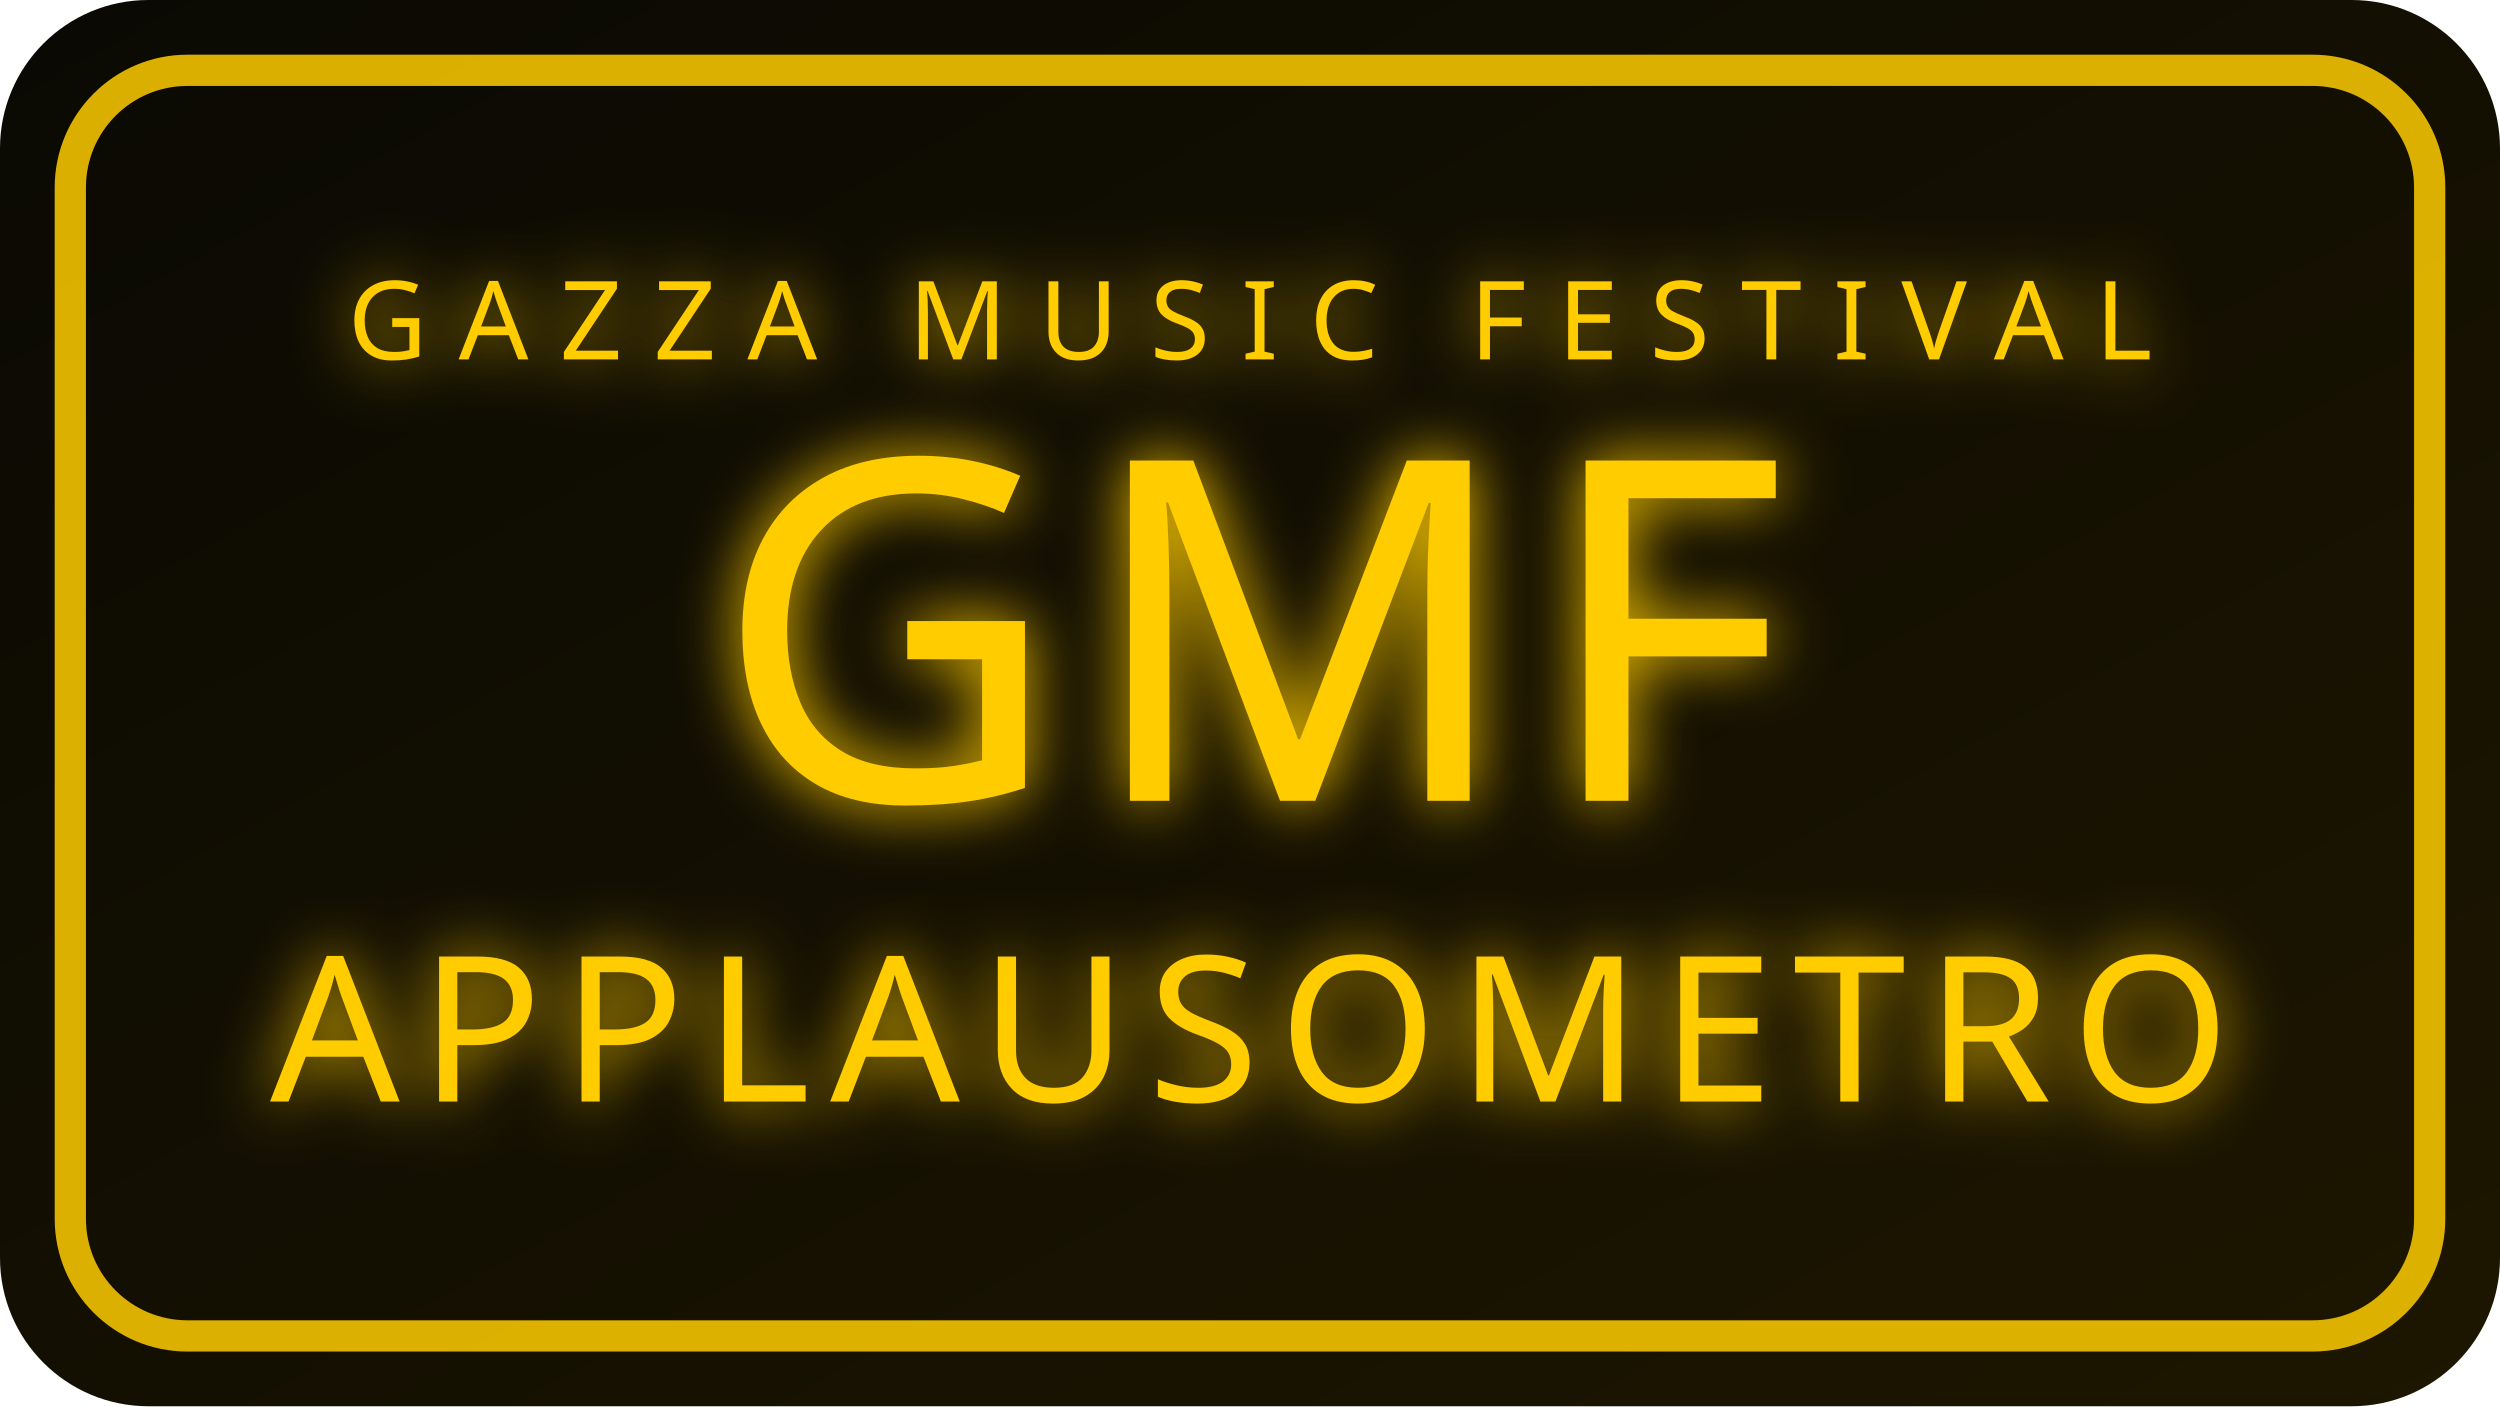
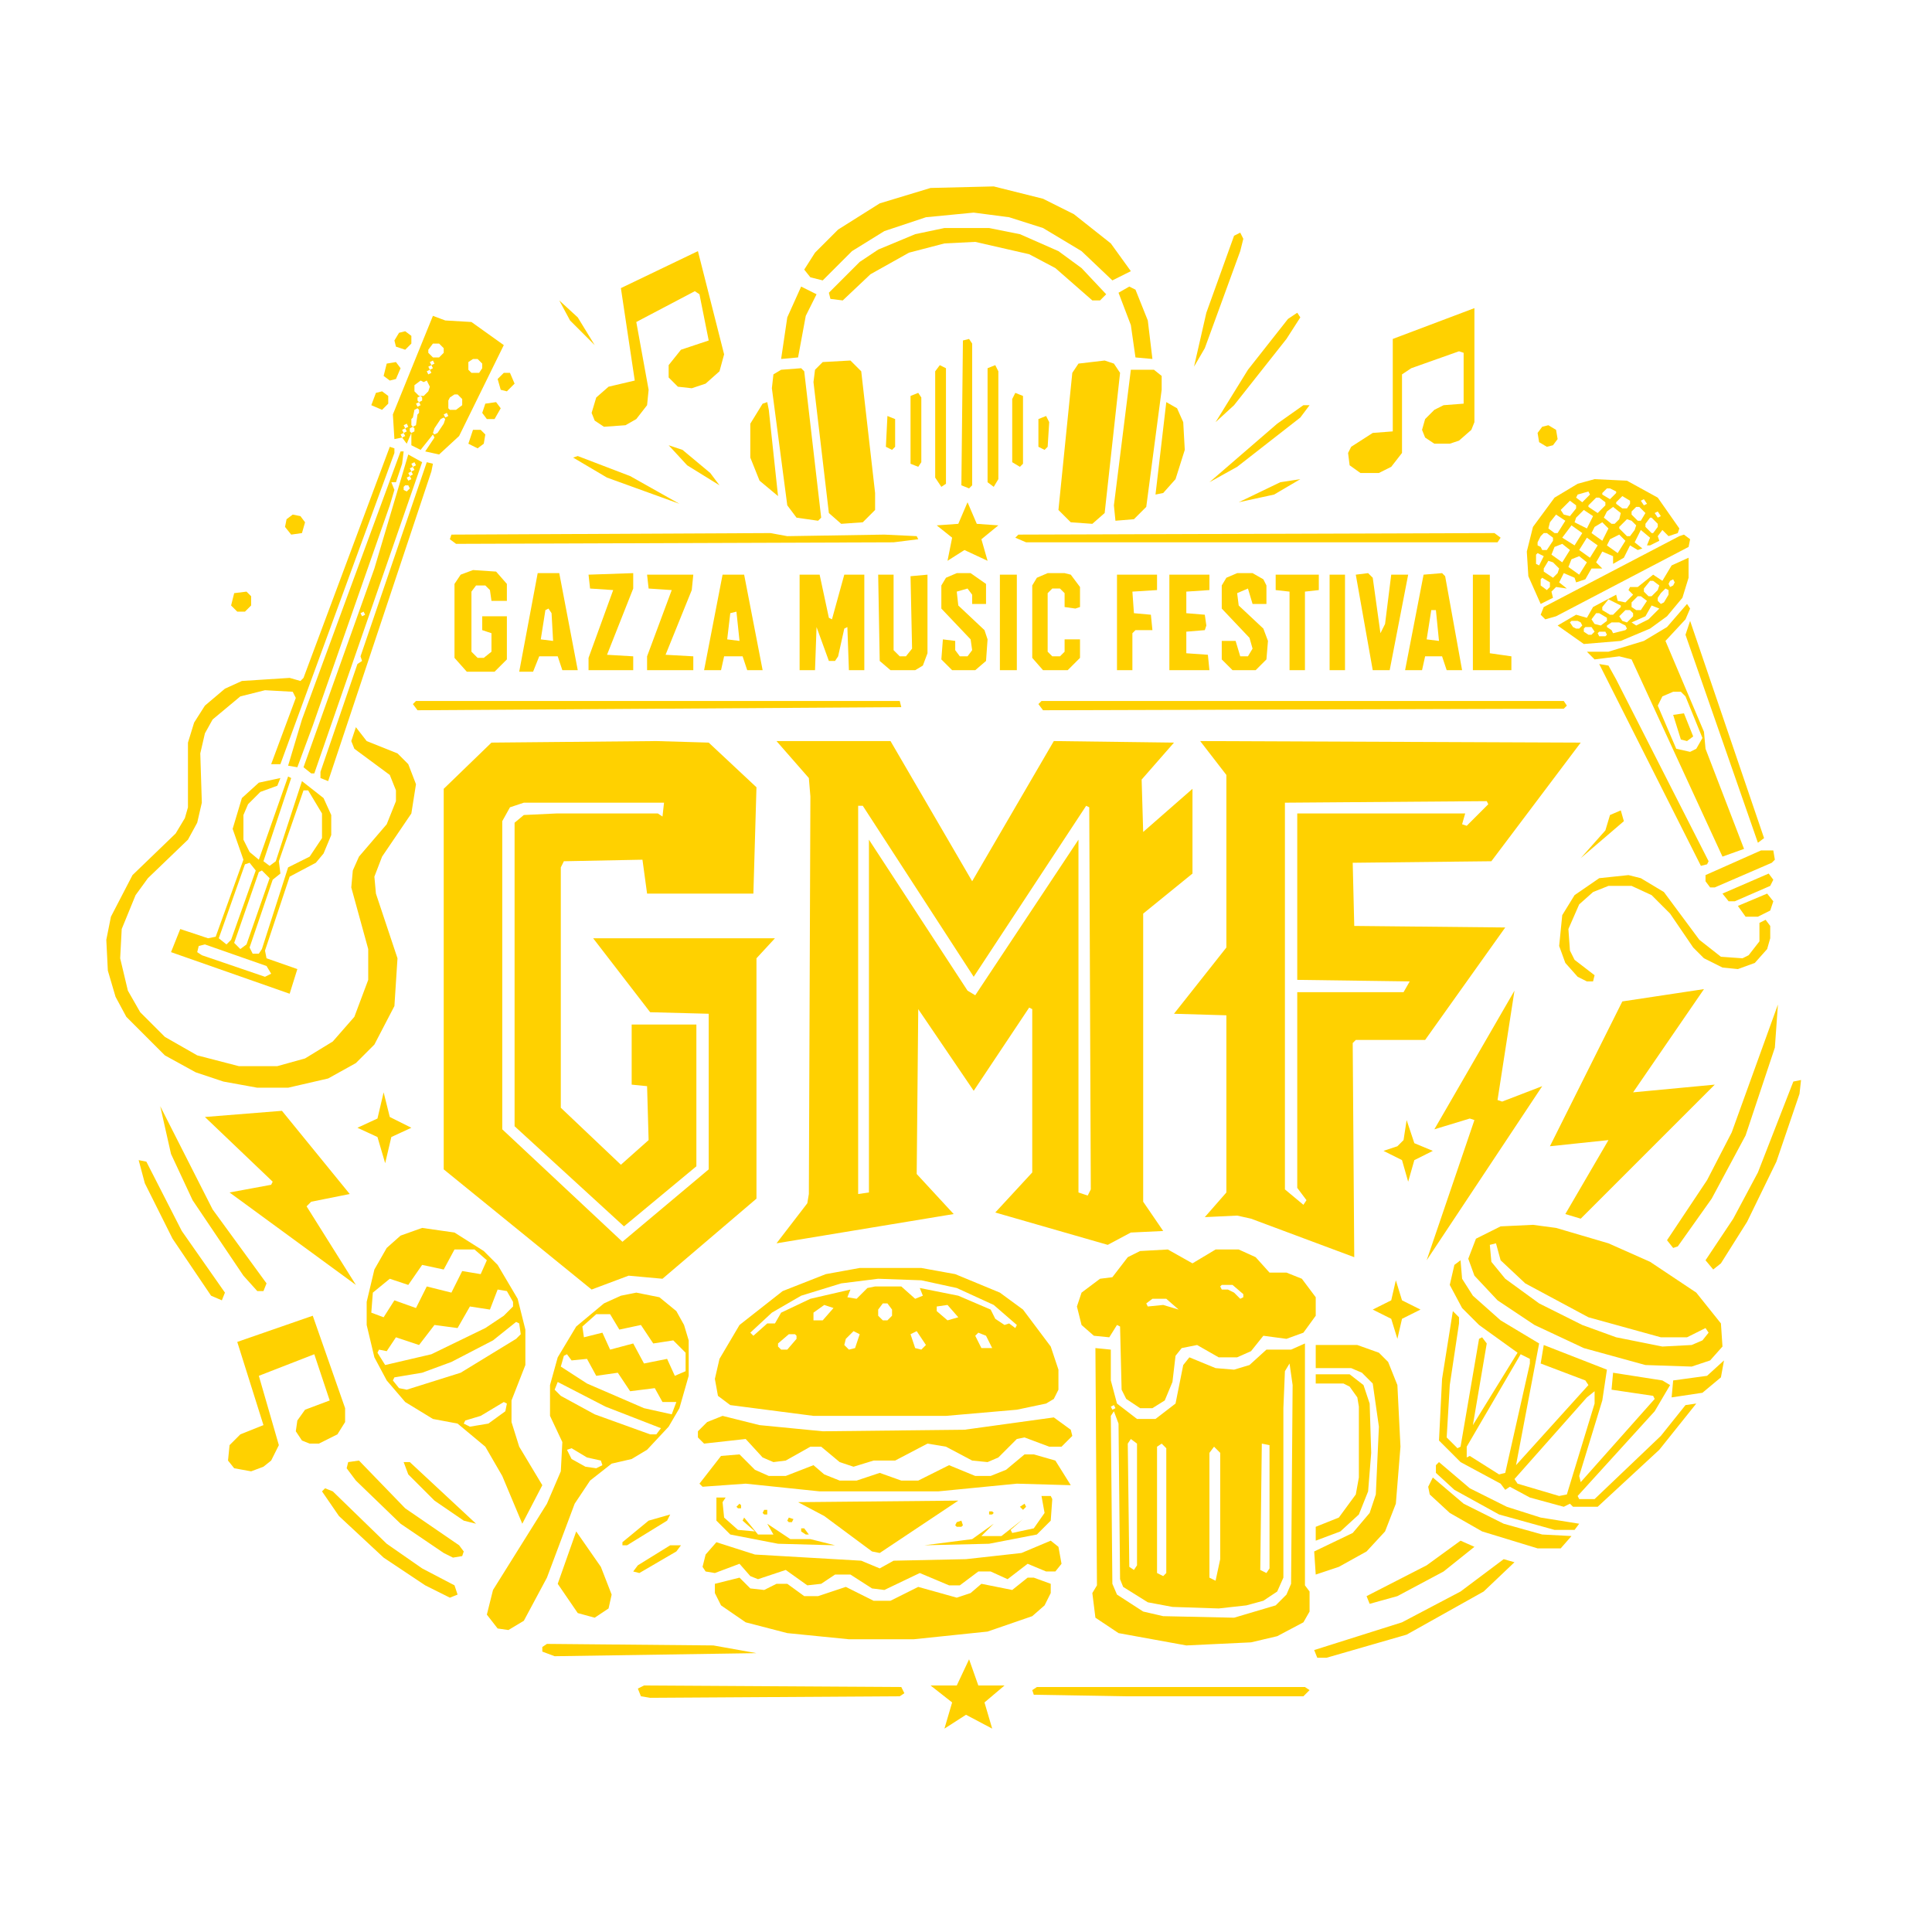
- <svg xmlns="http://www.w3.org/2000/svg" viewBox="0 0 640 360" role="img" aria-labelledby="title desc">
-   <defs>
-     <linearGradient id="bg" x1="0" x2="1" y1="0" y2="1">
-       <stop offset="0" stop-color="#0a0903" />
-       <stop offset="1" stop-color="#1d1600" />
-     </linearGradient>
-     <filter id="glow" x="-30%" y="-30%" width="160%" height="160%">
-       <feGaussianBlur stdDeviation="8" result="blur" />
-       <feMerge>
-         <feMergeNode in="blur" />
-         <feMergeNode in="SourceGraphic" />
-       </feMerge>
-     </filter>
-   </defs>
-   <rect width="640" height="360" rx="38" fill="url(#bg)" />
-   <rect x="18" y="18" width="604" height="324" rx="30" fill="none" stroke="#ffcc00" stroke-opacity="0.85" stroke-width="8" />
-   <g fill="#ffcc00" filter="url(#glow)" font-family="Arial Black, Impact, system-ui, sans-serif" text-anchor="middle">
-     <text x="320" y="92" font-size="28" letter-spacing="8">GAZZA MUSIC FESTIVAL</text>
-     <text x="320" y="205" font-size="122" letter-spacing="6">GMF</text>
-     <text x="320" y="282" font-size="52" letter-spacing="5">APPLAUSOMETRO</text>
-   </g>
+ <svg xmlns="http://www.w3.org/2000/svg" shape-rendering="geometricPrecision" text-rendering="geometricPrecision" width="1254" height="1254" viewBox="0 0 1254 1254" role="img" aria-label="Gazza Music Festival GMF logo vectorizzato">
+   <path d="M 504 481 L 525 505 L 526 517 L 525 775 L 524 781 L 504 807 L 619 788 L 595 762 L 596 655 L 632 708 L 668 654 L 670 655 L 670 761 L 646 787 L 719 808 L 734 800 L 755 799 L 742 780 L 742 593 L 774 567 L 774 512 L 742 540 L 741 506 L 762 482 L 684 481 L 631 572 L 578 481 Z M 288 512 L 288 759 L 384 837 L 408 828 L 430 830 L 491 778 L 491 622 L 503 609 L 385 609 L 422 657 L 460 658 L 460 759 L 404 806 L 326 733 L 326 533 L 331 524 L 340 521 L 431 521 L 430 530 L 427 528 L 361 528 L 340 529 L 334 534 L 334 731 L 405 796 L 452 757 L 452 665 L 410 665 L 410 704 L 420 705 L 421 740 L 403 756 L 364 719 L 364 563 L 366 559 L 417 558 L 420 580 L 489 580 L 491 511 L 460 482 L 426 481 L 319 482 Z M 779 481 L 796 503 L 796 615 L 762 658 L 796 659 L 796 774 L 782 790 L 803 789 L 812 791 L 879 816 L 878 677 L 880 675 L 925 675 L 977 602 L 879 601 L 878 560 L 968 559 L 1026 482 Z M 711 875 L 712 1029 L 709 1034 L 711 1050 L 726 1060 L 770 1068 L 812 1066 L 829 1062 L 846 1053 L 850 1046 L 850 1033 L 847 1029 L 847 872 L 838 876 L 822 876 L 811 886 L 801 889 L 789 888 L 772 881 L 768 886 L 763 911 L 750 921 L 738 921 L 725 911 L 721 896 L 721 876 Z M 480 860 L 467 882 L 464 895 L 466 906 L 474 912 L 528 919 L 614 919 L 660 915 L 679 911 L 684 908 L 687 902 L 687 889 L 682 874 L 664 850 L 649 839 L 620 827 L 598 823 L 558 823 L 536 827 L 508 838 Z M 251 810 L 243 824 L 238 845 L 238 860 L 243 881 L 251 896 L 263 910 L 281 921 L 297 924 L 315 939 L 326 958 L 339 989 L 352 964 L 337 939 L 332 923 L 332 909 L 341 886 L 341 863 L 336 843 L 323 821 L 314 812 L 295 800 L 274 797 L 260 802 Z M 374 861 L 362 881 L 357 899 L 357 919 L 365 936 L 364 955 L 355 976 L 320 1032 L 316 1048 L 323 1057 L 330 1058 L 340 1052 L 355 1024 L 373 976 L 383 961 L 397 950 L 410 947 L 420 941 L 434 926 L 441 914 L 447 893 L 447 870 L 444 860 L 439 851 L 428 842 L 413 839 L 403 841 L 392 846 Z M 958 804 L 953 817 L 957 828 L 972 844 L 996 860 L 1028 875 L 1068 886 L 1098 887 L 1110 883 L 1118 874 L 1117 859 L 1101 839 L 1071 819 L 1044 807 L 1010 797 L 995 795 L 974 796 Z M 702 839 L 699 848 L 702 860 L 710 867 L 720 868 L 725 860 L 727 861 L 728 902 L 731 908 L 740 914 L 748 914 L 756 909 L 761 897 L 763 880 L 767 875 L 777 873 L 791 881 L 803 881 L 812 877 L 820 867 L 835 869 L 846 865 L 854 854 L 854 842 L 845 830 L 835 826 L 824 826 L 815 816 L 804 811 L 789 811 L 774 820 L 758 811 L 740 812 L 732 816 L 722 829 L 714 830 Z M 253 290 L 197 440 L 195 442 L 188 440 L 157 442 L 146 447 L 133 458 L 126 469 L 122 482 L 122 524 L 120 531 L 114 541 L 86 568 L 72 595 L 69 610 L 70 630 L 75 647 L 82 660 L 107 685 L 127 696 L 145 702 L 167 706 L 187 706 L 213 700 L 231 690 L 243 678 L 256 653 L 258 622 L 244 580 L 243 569 L 248 556 L 267 528 L 270 509 L 265 496 L 258 489 L 238 481 L 231 472 L 228 481 L 230 486 L 253 503 L 257 513 L 257 520 L 251 535 L 233 556 L 229 565 L 228 576 L 239 616 L 239 636 L 230 660 L 216 676 L 198 687 L 180 692 L 155 692 L 128 685 L 107 673 L 91 657 L 83 643 L 78 622 L 79 603 L 88 581 L 96 570 L 122 545 L 128 534 L 131 521 L 130 489 L 133 476 L 138 467 L 156 452 L 172 448 L 190 449 L 192 453 L 176 496 L 182 496 L 256 294 L 256 291 Z M 944 821 L 941 834 L 949 849 L 960 860 L 985 878 L 956 925 L 965 872 L 962 868 L 960 869 L 948 939 L 946 940 L 939 933 L 941 899 L 947 859 L 947 855 L 943 851 L 936 895 L 934 935 L 948 949 L 974 963 L 977 967 L 980 965 L 993 972 L 1015 978 L 1019 976 L 1021 978 L 1037 978 L 1077 941 L 1101 911 L 1094 912 L 1078 932 L 1035 973 L 1025 973 L 1024 971 L 1074 916 L 1084 899 L 1079 896 L 1047 891 L 1046 902 L 1073 906 L 1074 908 L 1026 962 L 1025 958 L 1040 909 L 1043 889 L 1002 873 L 1000 885 L 1029 896 L 1031 899 L 984 951 L 999 872 L 974 857 L 956 841 L 949 830 L 948 818 Z M 1053 650 L 1006 744 L 1044 740 L 1016 788 L 1026 791 L 1113 704 L 1060 709 L 1106 642 Z M 464 1028 L 464 1034 L 468 1042 L 484 1053 L 511 1060 L 551 1064 L 593 1064 L 641 1059 L 670 1049 L 678 1042 L 682 1034 L 682 1028 L 671 1024 L 667 1024 L 657 1032 L 637 1028 L 630 1034 L 621 1037 L 596 1030 L 578 1039 L 567 1039 L 549 1030 L 531 1036 L 522 1036 L 511 1028 L 504 1028 L 496 1032 L 487 1031 L 480 1024 Z M 557 523 L 560 523 L 632 634 L 705 523 L 707 524 L 708 772 L 706 776 L 700 774 L 700 545 L 633 646 L 628 643 L 564 545 L 564 774 L 557 775 Z M 157 518 L 151 538 L 158 558 L 140 608 L 135 609 L 117 603 L 111 618 L 188 645 L 193 629 L 173 622 L 172 617 L 188 569 L 205 560 L 210 554 L 215 542 L 215 529 L 210 518 L 196 507 L 179 559 L 175 562 L 171 559 L 189 505 L 187 504 L 168 558 L 162 553 L 158 545 L 158 529 L 161 522 L 169 514 L 180 510 L 182 505 L 168 508 Z M 1009 323 L 995 342 L 991 358 L 992 374 L 1000 392 L 1008 388 L 1007 384 L 1010 381 L 1017 382 L 1012 378 L 1015 372 L 1022 375 L 1023 378 L 1029 376 L 1033 369 L 1040 369 L 1036 365 L 1040 358 L 1047 361 L 1047 366 L 1054 362 L 1058 354 L 1063 357 L 1066 356 L 1061 352 L 1065 344 L 1071 349 L 1069 354 L 1071 354 L 1077 351 L 1076 348 L 1079 344 L 1083 348 L 1089 346 L 1090 343 L 1076 323 L 1056 312 L 1035 311 L 1024 314 Z M 133 725 L 177 767 L 176 769 L 149 774 L 231 834 L 199 783 L 202 780 L 227 775 L 183 721 Z M 529 164 L 522 175 L 526 180 L 534 182 L 553 163 L 574 150 L 601 141 L 632 138 L 655 141 L 677 148 L 702 163 L 722 182 L 734 176 L 721 158 L 697 139 L 677 129 L 645 121 L 604 122 L 571 132 L 544 149 Z M 453 929 L 453 933 L 457 937 L 484 934 L 495 946 L 502 949 L 510 948 L 526 939 L 533 939 L 545 949 L 554 952 L 567 948 L 581 948 L 602 937 L 614 939 L 631 948 L 641 949 L 648 946 L 660 934 L 665 933 L 681 939 L 689 939 L 696 932 L 695 928 L 684 920 L 626 928 L 534 929 L 493 925 L 469 919 L 459 923 Z M 281 205 L 255 269 L 256 285 L 261 284 L 264 288 L 267 281 L 267 289 L 273 292 L 281 282 L 282 284 L 276 293 L 285 295 L 298 283 L 327 224 L 306 209 L 289 208 Z M 834 521 L 965 520 L 966 522 L 952 536 L 949 535 L 951 528 L 842 528 L 842 636 L 915 637 L 911 644 L 842 644 L 842 771 L 848 779 L 846 782 L 834 772 Z M 403 187 L 412 247 L 395 251 L 387 258 L 384 268 L 386 273 L 392 277 L 406 276 L 413 272 L 420 263 L 421 253 L 413 209 L 451 189 L 454 191 L 460 221 L 442 227 L 434 237 L 434 245 L 440 251 L 449 252 L 458 249 L 467 241 L 470 230 L 453 163 Z M 1030 423 L 1035 428 L 1051 426 L 1059 428 L 1118 556 L 1132 551 L 1107 486 L 1106 475 L 1081 416 L 1094 402 L 1097 395 L 1095 392 L 1082 407 L 1067 416 L 1044 423 Z M 983 643 L 931 733 L 954 726 L 957 727 L 926 818 L 1001 705 L 975 715 L 972 714 Z M 904 220 L 904 280 L 891 281 L 877 290 L 875 294 L 876 302 L 883 307 L 895 307 L 903 303 L 910 294 L 910 243 L 916 239 L 947 228 L 950 229 L 950 262 L 937 263 L 931 266 L 925 272 L 923 279 L 925 284 L 931 288 L 941 288 L 947 286 L 955 279 L 957 274 L 957 200 Z M 529 240 L 528 248 L 538 333 L 546 340 L 560 339 L 568 331 L 568 320 L 559 241 L 552 234 L 534 235 Z M 700 236 L 696 242 L 687 331 L 695 339 L 709 340 L 717 333 L 727 242 L 723 236 L 717 234 Z M 154 871 L 171 925 L 156 931 L 149 938 L 148 948 L 152 953 L 163 955 L 171 952 L 176 948 L 181 938 L 168 893 L 204 879 L 214 909 L 198 915 L 193 922 L 192 929 L 196 935 L 201 937 L 207 937 L 219 931 L 224 923 L 224 914 L 203 854 Z M 465 1001 L 458 1009 L 456 1017 L 458 1020 L 464 1021 L 480 1015 L 487 1023 L 492 1025 L 510 1019 L 524 1029 L 533 1028 L 542 1022 L 552 1022 L 566 1031 L 574 1032 L 597 1021 L 616 1029 L 623 1029 L 635 1020 L 643 1020 L 654 1025 L 667 1015 L 679 1020 L 685 1020 L 689 1015 L 687 1004 L 682 1000 L 663 1008 L 627 1012 L 580 1013 L 571 1018 L 559 1013 L 490 1009 Z M 854 873 L 854 888 L 877 888 L 884 891 L 891 898 L 895 926 L 893 970 L 889 982 L 878 995 L 853 1007 L 854 1022 L 869 1017 L 887 1007 L 899 994 L 906 976 L 909 939 L 907 899 L 901 884 L 895 878 L 881 873 Z M 468 945 L 454 963 L 456 965 L 484 963 L 532 968 L 609 968 L 660 963 L 695 964 L 685 948 L 671 944 L 665 944 L 653 954 L 643 958 L 633 958 L 616 951 L 596 961 L 585 961 L 571 956 L 556 961 L 545 961 L 535 957 L 528 951 L 510 958 L 499 958 L 490 954 L 480 944 Z M 723 916 L 726 924 L 727 1025 L 729 1030 L 745 1040 L 761 1043 L 791 1044 L 809 1042 L 820 1039 L 829 1033 L 833 1024 L 833 914 L 834 890 L 837 885 L 839 899 L 838 1028 L 835 1035 L 828 1042 L 801 1050 L 755 1049 L 742 1046 L 725 1035 L 722 1028 L 721 919 Z M 502 243 L 501 252 L 511 328 L 517 336 L 531 338 L 533 336 L 522 241 L 520 239 L 507 240 Z M 734 240 L 723 328 L 724 338 L 736 337 L 744 329 L 754 253 L 754 244 L 749 240 Z M 538 190 L 539 194 L 547 195 L 565 178 L 590 164 L 613 158 L 633 157 L 668 165 L 685 174 L 709 195 L 714 195 L 718 191 L 702 174 L 687 163 L 662 152 L 642 148 L 613 148 L 594 152 L 570 162 L 558 170 Z M 1011 406 L 1028 418 L 1052 416 L 1071 408 L 1082 400 L 1092 388 L 1096 375 L 1096 362 L 1085 367 L 1079 377 L 1073 373 L 1063 381 L 1058 381 L 1057 383 L 1060 386 L 1055 391 L 1050 390 L 1049 386 L 1034 394 L 1030 401 L 1023 399 Z M 519 373 L 519 435 L 529 435 L 530 407 L 538 429 L 542 429 L 544 426 L 548 408 L 550 407 L 551 435 L 561 435 L 561 373 L 548 373 L 540 402 L 538 401 L 532 373 Z M 674 457 L 677 461 L 1015 460 L 1017 458 L 1015 455 L 676 455 Z M 293 347 L 292 350 L 296 353 L 580 352 L 596 350 L 595 348 L 574 347 L 511 348 L 500 346 Z M 268 457 L 271 461 L 585 459 L 584 455 L 270 455 Z M 518 975 L 535 984 L 566 1007 L 571 1008 L 622 974 Z M 659 349 L 666 352 L 972 352 L 974 349 L 970 346 L 661 347 Z M 349 372 L 337 436 L 346 436 L 350 426 L 362 426 L 365 435 L 375 435 L 363 372 Z M 265 295 L 243 369 L 197 498 L 202 502 L 204 502 L 274 300 Z M 299 373 L 295 379 L 295 427 L 303 436 L 321 436 L 329 428 L 329 400 L 313 400 L 313 409 L 319 411 L 319 423 L 314 427 L 310 427 L 306 423 L 306 384 L 309 380 L 315 380 L 318 383 L 319 390 L 329 390 L 329 379 L 322 371 L 307 370 Z M 469 373 L 457 435 L 468 435 L 470 426 L 482 426 L 485 435 L 495 435 L 483 373 Z M 1022 581 L 1014 594 L 1012 614 L 1016 625 L 1024 634 L 1030 637 L 1034 637 L 1035 633 L 1022 623 L 1019 617 L 1018 603 L 1025 587 L 1034 579 L 1044 575 L 1059 575 L 1072 581 L 1084 593 L 1099 615 L 1106 622 L 1118 628 L 1128 629 L 1139 625 L 1147 616 L 1149 609 L 1149 601 L 1146 597 L 1142 599 L 1142 611 L 1135 620 L 1131 622 L 1117 621 L 1103 610 L 1080 579 L 1065 570 L 1057 568 L 1038 570 Z M 924 373 L 912 435 L 923 435 L 925 426 L 936 426 L 939 435 L 949 435 L 938 374 L 936 372 Z M 987 879 L 993 882 L 993 885 L 977 956 L 973 957 L 954 945 L 952 946 L 952 939 Z M 1154 652 L 1124 735 L 1108 766 L 1082 805 L 1086 810 L 1089 809 L 1111 778 L 1133 737 L 1152 680 Z M 1030 907 L 1035 903 L 1035 911 L 1017 970 L 1012 971 L 985 963 L 983 960 Z M 570 373 L 571 429 L 578 435 L 594 435 L 599 432 L 602 424 L 602 373 L 591 374 L 592 421 L 588 426 L 584 426 L 580 422 L 580 373 Z M 260 293 L 196 467 L 187 497 L 193 498 L 203 471 L 253 328 L 256 318 L 254 313 L 257 313 L 261 301 L 262 293 Z M 197 513 L 200 513 L 209 528 L 209 544 L 201 556 L 187 563 L 170 616 L 168 619 L 164 619 L 162 615 L 177 571 L 182 567 L 181 559 Z M 796 375 L 793 380 L 793 395 L 811 414 L 813 421 L 810 426 L 805 426 L 802 416 L 793 416 L 793 428 L 800 435 L 815 435 L 822 428 L 823 416 L 820 408 L 804 393 L 803 385 L 810 382 L 813 392 L 822 392 L 822 380 L 820 376 L 813 372 L 803 372 Z M 614 375 L 611 380 L 611 395 L 630 415 L 631 422 L 628 426 L 623 426 L 620 422 L 620 416 L 612 415 L 611 428 L 618 435 L 633 435 L 640 429 L 641 415 L 639 409 L 622 393 L 621 384 L 628 382 L 631 386 L 631 392 L 640 392 L 640 379 L 630 372 L 621 372 Z M 242 839 L 253 830 L 265 834 L 274 821 L 288 824 L 295 811 L 308 811 L 316 818 L 312 827 L 300 825 L 293 839 L 277 835 L 270 849 L 256 844 L 249 855 L 241 852 Z M 673 375 L 670 380 L 670 427 L 677 435 L 693 435 L 701 427 L 701 415 L 691 415 L 691 423 L 688 426 L 683 426 L 680 423 L 680 385 L 683 382 L 688 382 L 691 385 L 691 394 L 698 395 L 701 394 L 701 381 L 695 373 L 691 372 L 680 372 Z M 246 876 L 251 877 L 257 868 L 272 873 L 282 860 L 297 862 L 305 848 L 318 850 L 323 837 L 329 838 L 333 845 L 333 848 L 327 854 L 315 862 L 280 879 L 250 886 L 245 878 Z M 374 994 L 362 1028 L 375 1047 L 386 1050 L 395 1044 L 397 1035 L 390 1017 Z M 853 1071 L 855 1076 L 861 1076 L 913 1061 L 963 1033 L 983 1014 L 976 1012 L 948 1033 L 910 1053 Z M 880 373 L 891 435 L 902 435 L 914 373 L 903 373 L 899 405 L 896 411 L 891 375 L 888 372 Z M 277 300 L 234 426 L 235 429 L 232 431 L 208 501 L 208 505 L 213 507 L 280 306 L 281 301 Z M 414 1096 L 416 1101 L 422 1102 L 584 1101 L 587 1099 L 585 1095 L 418 1094 Z M 759 373 L 759 435 L 785 435 L 784 425 L 770 424 L 770 410 L 782 409 L 783 406 L 782 399 L 770 398 L 770 384 L 785 383 L 785 373 Z M 1164 702 L 1141 761 L 1125 791 L 1107 818 L 1112 824 L 1117 820 L 1134 793 L 1153 754 L 1168 710 L 1169 701 Z M 420 373 L 421 382 L 436 383 L 420 426 L 420 435 L 450 435 L 450 426 L 432 425 L 449 383 L 450 373 Z M 382 373 L 383 382 L 398 383 L 382 427 L 382 435 L 411 435 L 411 426 L 394 425 L 411 382 L 411 372 Z M 854 892 L 854 898 L 872 898 L 876 900 L 881 907 L 882 913 L 882 959 L 880 970 L 869 985 L 854 991 L 854 1000 L 870 994 L 882 983 L 888 968 L 890 943 L 889 911 L 885 899 L 876 892 Z M 104 718 L 111 749 L 125 779 L 158 828 L 167 838 L 171 838 L 173 833 L 138 785 Z M 670 1097 L 671 1100 L 730 1101 L 846 1101 L 850 1097 L 847 1095 L 673 1095 Z M 378 861 L 387 853 L 396 853 L 402 863 L 416 860 L 424 872 L 437 870 L 445 878 L 445 890 L 438 893 L 433 882 L 418 885 L 411 872 L 396 876 L 391 865 L 379 868 Z M 967 808 L 971 807 L 974 818 L 990 833 L 1031 855 L 1078 868 L 1095 868 L 1107 862 L 1109 865 L 1105 870 L 1098 873 L 1079 874 L 1049 868 L 1027 860 L 999 846 L 977 830 L 968 819 Z M 487 865 L 501 852 L 520 841 L 546 833 L 570 830 L 598 831 L 621 836 L 645 847 L 660 860 L 659 862 L 655 859 L 652 860 L 646 856 L 643 850 L 622 841 L 597 836 L 599 841 L 594 843 L 585 835 L 568 835 L 563 836 L 556 843 L 550 842 L 552 837 L 526 843 L 507 852 L 503 859 L 498 859 L 489 867 Z M 930 959 L 927 965 L 928 970 L 941 982 L 962 994 L 998 1005 L 1013 1005 L 1020 997 L 1001 996 L 976 989 L 950 976 Z M 1002 394 L 1000 399 L 1003 402 L 1010 400 L 1096 355 L 1097 350 L 1093 347 L 1090 348 Z M 725 373 L 725 435 L 735 435 L 735 411 L 737 409 L 748 409 L 747 399 L 736 398 L 735 384 L 751 383 L 751 373 Z M 209 968 L 220 984 L 249 1011 L 276 1029 L 292 1037 L 297 1035 L 295 1029 L 274 1018 L 251 1002 L 216 968 L 211 966 Z M 226 949 L 225 953 L 231 961 L 260 989 L 288 1008 L 294 1011 L 300 1010 L 301 1007 L 298 1003 L 263 979 L 233 948 Z M 956 373 L 956 435 L 981 435 L 981 426 L 967 424 L 967 373 Z M 604 1094 L 618 1105 L 613 1122 L 627 1113 L 644 1122 L 639 1105 L 652 1094 L 635 1094 L 629 1077 L 621 1094 Z M 1097 403 L 1094 412 L 1141 547 L 1145 544 Z M 366 880 L 368 879 L 371 883 L 381 882 L 387 893 L 401 891 L 409 903 L 425 901 L 430 910 L 439 910 L 436 918 L 418 914 L 381 898 L 364 887 Z M 828 373 L 828 383 L 837 384 L 837 435 L 847 435 L 847 384 L 856 383 L 856 373 Z M 352 1069 L 352 1072 L 360 1075 L 491 1073 L 463 1068 L 355 1067 Z M 1038 431 L 1104 562 L 1108 561 L 1109 559 L 1049 441 L 1044 432 Z M 90 753 L 94 768 L 112 804 L 137 841 L 144 844 L 146 839 L 118 799 L 95 754 Z M 256 894 L 274 891 L 293 884 L 320 870 L 335 858 L 337 859 L 338 866 L 335 869 L 299 891 L 264 902 L 259 901 L 255 896 Z M 757 261 L 750 321 L 755 320 L 763 311 L 769 292 L 768 274 L 764 265 Z M 1079 452 L 1086 449 L 1091 449 L 1094 452 L 1105 479 L 1101 486 L 1097 488 L 1088 486 L 1076 458 Z M 495 262 L 487 275 L 487 297 L 493 312 L 505 322 L 499 266 L 498 261 Z M 649 373 L 649 435 L 660 435 L 660 373 Z M 887 1036 L 889 1041 L 907 1036 L 937 1020 L 957 1004 L 948 1000 L 926 1016 Z M 625 221 L 624 315 L 629 317 L 631 315 L 631 223 L 629 220 Z M 932 951 L 932 956 L 944 967 L 973 983 L 1009 993 L 1022 993 L 1025 989 L 1000 985 L 978 978 L 954 966 L 934 949 Z M 863 373 L 863 435 L 873 435 L 873 373 Z M 608 341 L 618 349 L 615 364 L 626 357 L 641 364 L 637 350 L 648 341 L 634 340 L 628 326 L 622 340 Z M 801 153 L 783 203 L 775 238 L 782 226 L 805 163 L 807 155 L 805 151 Z M 788 939 L 792 943 L 792 1012 L 789 1026 L 785 1024 L 785 943 Z M 610 237 L 607 241 L 607 310 L 611 316 L 614 314 L 614 239 Z M 362 897 L 393 913 L 429 927 L 426 931 L 422 931 L 386 918 L 364 906 L 360 902 Z M 641 239 L 641 313 L 645 316 L 648 311 L 648 241 L 646 237 Z M 726 190 L 734 211 L 737 232 L 748 233 L 745 208 L 737 188 L 733 186 Z M 520 186 L 511 206 L 507 233 L 518 232 L 523 205 L 530 191 Z M 836 207 L 810 240 L 789 274 L 801 263 L 835 220 L 844 206 L 842 203 Z M 751 939 L 754 937 L 757 940 L 757 1021 L 755 1023 L 751 1021 Z M 819 937 L 824 938 L 824 1018 L 822 1021 L 818 1019 Z M 1107 568 L 1107 572 L 1110 576 L 1113 576 L 1150 560 L 1152 558 L 1151 552 L 1143 552 Z M 734 934 L 738 937 L 738 1016 L 736 1019 L 733 1017 L 732 937 Z M 600 1003 L 642 1002 L 673 996 L 682 987 L 683 973 L 682 971 L 676 971 L 678 982 L 671 992 L 657 995 L 656 993 L 664 986 L 650 997 L 637 997 L 645 989 L 631 999 Z M 465 972 L 465 987 L 474 996 L 505 1002 L 542 1003 L 526 999 L 513 999 L 498 989 L 502 996 L 492 996 L 483 985 L 482 987 L 490 994 L 479 993 L 470 985 L 469 975 L 471 972 Z M 249 709 L 245 726 L 232 732 L 245 738 L 250 755 L 254 738 L 267 732 L 253 725 Z M 159 561 L 162 560 L 166 565 L 150 610 L 147 613 L 142 609 Z M 168 566 L 170 565 L 175 570 L 160 613 L 156 616 L 152 612 Z M 785 313 L 803 303 L 844 271 L 850 263 L 846 263 L 829 275 Z M 372 297 L 394 310 L 441 327 L 409 309 L 375 296 Z M 262 949 L 265 957 L 282 974 L 301 987 L 309 989 L 266 949 Z M 591 257 L 591 301 L 596 303 L 598 300 L 598 258 L 596 255 Z M 659 255 L 657 259 L 657 300 L 662 303 L 664 301 L 664 257 Z M 913 727 L 911 740 L 907 744 L 898 747 L 910 753 L 914 767 L 918 753 L 930 747 L 918 742 Z M 129 614 L 133 613 L 173 627 L 176 632 L 172 634 L 131 620 L 128 618 Z M 1086 896 L 1085 907 L 1105 904 L 1117 894 L 1119 883 L 1108 893 Z M 906 831 L 903 844 L 891 850 L 903 856 L 907 869 L 910 856 L 922 850 L 910 844 Z M 1118 580 L 1122 585 L 1126 585 L 1149 575 L 1151 571 L 1148 567 Z M 1128 588 L 1133 595 L 1141 595 L 1149 591 L 1151 585 L 1147 580 Z M 434 289 L 446 302 L 467 315 L 461 307 L 443 292 Z M 302 922 L 312 919 L 327 910 L 329 911 L 328 916 L 317 924 L 305 926 L 301 924 Z M 404 1001 L 404 1003 L 407 1003 L 433 987 L 435 983 L 421 987 Z M 804 326 L 827 321 L 844 311 L 831 313 Z M 414 1016 L 411 1020 L 415 1021 L 439 1007 L 442 1003 L 435 1003 Z M 1045 529 L 1042 539 L 1026 557 L 1054 533 L 1052 526 Z M 1086 464 L 1091 480 L 1095 481 L 1099 478 L 1093 463 Z M 152 385 L 150 393 L 154 397 L 159 397 L 163 393 L 163 387 L 160 384 Z M 1001 277 L 998 281 L 999 287 L 1004 290 L 1008 289 L 1011 285 L 1010 279 L 1005 276 Z M 363 195 L 370 208 L 386 224 L 375 206 Z M 368 941 L 371 940 L 381 946 L 390 948 L 391 951 L 387 953 L 380 952 L 371 947 Z M 186 337 L 185 342 L 189 347 L 196 346 L 198 339 L 195 335 L 190 334 Z M 674 272 L 674 290 L 678 292 L 680 290 L 681 274 L 679 270 Z M 354 396 L 356 395 L 358 398 L 359 416 L 351 415 Z M 576 270 L 575 290 L 579 292 L 581 290 L 581 272 Z M 474 398 L 478 397 L 480 416 L 472 415 Z M 929 396 L 932 396 L 934 416 L 926 415 Z M 251 236 L 249 244 L 253 247 L 257 246 L 260 239 L 257 235 Z M 307 279 L 304 288 L 310 291 L 314 288 L 315 282 L 312 279 Z M 323 246 L 325 253 L 329 254 L 334 249 L 331 242 L 327 242 Z M 1020 341 L 1027 346 L 1022 354 L 1014 349 Z M 315 262 L 313 268 L 316 272 L 321 272 L 325 265 L 322 261 Z M 244 255 L 241 263 L 248 266 L 252 262 L 252 257 L 248 254 Z M 259 216 L 256 221 L 257 225 L 263 227 L 267 223 L 267 218 L 263 215 Z M 608 848 L 615 847 L 622 855 L 615 857 L 608 851 Z M 1030 349 L 1037 354 L 1032 362 L 1025 357 Z M 528 852 L 535 847 L 541 849 L 534 857 L 528 857 Z M 1009 355 L 1014 353 L 1019 357 L 1014 365 L 1007 360 Z M 1020 363 L 1025 361 L 1030 365 L 1025 373 L 1018 368 Z M 1045 350 L 1051 347 L 1055 351 L 1050 359 L 1043 354 Z M 1023 336 L 1028 331 L 1034 335 L 1030 343 L 1022 339 Z M 591 866 L 595 864 L 601 873 L 598 876 L 594 875 Z M 744 846 L 748 843 L 757 843 L 765 850 L 755 847 L 745 848 Z M 1035 342 L 1040 339 L 1044 343 L 1040 351 L 1033 346 Z M 549 869 L 554 864 L 558 866 L 555 875 L 551 876 L 548 873 Z M 1059 404 L 1068 400 L 1072 393 L 1077 395 L 1070 402 L 1062 406 Z M 633 867 L 635 865 L 640 867 L 644 875 L 637 875 Z M 1010 334 L 1016 338 L 1011 346 L 1009 346 L 1005 343 L 1006 339 Z M 505 872 L 512 866 L 516 866 L 517 867 L 517 869 L 511 876 L 507 876 L 505 874 Z M 573 846 L 576 846 L 579 850 L 579 854 L 576 857 L 573 857 L 570 854 L 570 850 Z M 1000 348 L 1002 346 L 1004 346 L 1008 349 L 1008 351 L 1004 357 L 1001 357 L 1000 355 L 998 354 L 998 352 Z M 1043 332 L 1047 329 L 1052 333 L 1051 337 L 1048 340 L 1046 340 L 1041 336 Z M 269 250 L 273 247 L 275 248 L 277 247 L 279 251 L 278 254 L 275 257 L 272 257 L 269 254 Z M 1044 389 L 1052 393 L 1052 394 L 1047 399 L 1045 399 L 1040 396 L 1040 394 Z M 1051 342 L 1056 337 L 1059 338 L 1062 341 L 1061 344 L 1058 348 L 1056 348 L 1051 343 Z M 292 258 L 295 256 L 297 256 L 300 259 L 300 263 L 296 266 L 292 266 L 291 265 L 291 260 Z M 281 223 L 285 223 L 288 226 L 288 229 L 285 232 L 281 232 L 278 229 L 278 227 Z M 1005 364 L 1008 365 L 1012 369 L 1011 372 L 1008 375 L 1002 371 L 1002 369 Z M 1031 328 L 1036 323 L 1038 323 L 1042 326 L 1042 328 L 1037 333 L 1031 329 Z M 304 235 L 307 233 L 310 233 L 313 236 L 313 239 L 311 242 L 306 242 L 304 240 Z M 1071 377 L 1073 377 L 1077 380 L 1076 383 L 1072 387 L 1070 387 L 1067 384 L 1067 382 Z M 1059 391 L 1063 387 L 1065 387 L 1069 390 L 1065 396 L 1062 396 L 1059 394 Z M 1013 331 L 1019 325 L 1023 328 L 1023 330 L 1019 335 L 1015 334 Z M 1043 406 L 1046 404 L 1051 404 L 1055 406 L 1056 408 L 1055 409 L 1047 411 L 1046 409 L 1043 407 Z M 792 835 L 793 834 L 800 834 L 807 840 L 807 842 L 805 843 L 801 839 L 797 837 L 793 837 Z M 1036 398 L 1038 398 L 1043 401 L 1043 403 L 1039 406 L 1035 405 L 1033 402 Z M 1059 332 L 1062 329 L 1064 329 L 1068 333 L 1065 338 L 1063 338 L 1059 334 Z M 1071 336 L 1072 336 L 1076 340 L 1076 342 L 1073 346 L 1072 346 L 1068 342 L 1068 340 Z M 1051 400 L 1055 396 L 1058 396 L 1060 398 L 1060 400 L 1056 404 L 1053 403 Z M 1049 326 L 1053 322 L 1058 325 L 1058 327 L 1056 330 L 1053 330 L 1049 327 Z M 1078 385 L 1081 382 L 1083 383 L 1083 386 L 1080 391 L 1078 392 L 1076 390 L 1076 388 Z M 1040 320 L 1043 317 L 1045 317 L 1049 319 L 1049 320 L 1045 324 L 1040 321 Z M 1024 321 L 1031 319 L 1032 321 L 1027 326 L 1023 323 Z M 269 266 L 271 265 L 272 266 L 272 268 L 271 269 L 270 276 L 268 277 L 267 276 L 267 272 L 268 271 Z M 1000 376 L 1001 375 L 1006 378 L 1006 381 L 1004 383 L 1000 380 Z M 286 272 L 288 271 L 289 272 L 288 275 L 284 281 L 282 282 L 281 281 L 282 278 Z M 1019 404 L 1020 403 L 1024 403 L 1026 404 L 1027 406 L 1025 408 L 1023 408 L 1021 407 Z M 997 360 L 998 359 L 1002 361 L 999 367 L 997 366 Z M 1028 408 L 1029 407 L 1033 407 L 1035 410 L 1033 412 L 1031 412 L 1028 410 Z M 1037 411 L 1038 410 L 1042 410 L 1043 412 L 1042 413 L 1038 413 Z M 621 988 L 620 990 L 621 991 L 624 991 L 625 990 L 624 987 Z M 1084 377 L 1086 376 L 1087 378 L 1086 380 L 1084 381 L 1083 379 Z M 262 316 L 263 315 L 265 315 L 266 317 L 264 319 L 262 318 Z M 520 992 L 520 994 L 523 996 L 525 996 L 522 992 Z M 1074 333 L 1076 332 L 1078 335 L 1076 336 Z M 1065 325 L 1067 324 L 1069 327 L 1067 328 Z M 266 278 L 268 277 L 269 278 L 269 280 L 267 281 L 266 280 Z M 271 258 L 273 257 L 274 258 L 274 260 L 272 261 L 271 260 Z M 512 985 L 511 987 L 512 988 L 514 988 L 515 986 Z M 662 978 L 664 980 L 666 978 L 665 976 Z M 496 980 L 495 982 L 496 983 L 498 983 L 498 980 Z M 721 913 L 723 912 L 724 914 L 722 915 Z M 234 398 L 236 397 L 237 399 L 235 400 Z M 264 310 L 266 309 L 267 311 L 265 312 Z M 265 307 L 267 306 L 268 308 L 266 309 Z M 266 304 L 268 303 L 269 305 L 267 306 Z M 267 301 L 269 300 L 270 302 L 268 303 Z M 260 282 L 262 281 L 263 283 L 261 284 Z M 261 279 L 263 278 L 264 280 L 262 281 Z M 262 276 L 264 275 L 265 277 L 263 278 Z M 288 269 L 290 268 L 291 270 L 289 271 Z M 270 262 L 272 261 L 273 263 L 271 264 Z M 277 241 L 279 240 L 280 242 L 278 243 Z M 278 238 L 280 237 L 281 239 L 279 240 Z M 279 235 L 281 234 L 282 236 L 280 237 Z M 478 978 L 479 979 L 481 979 L 481 977 L 480 976 Z M 642 981 L 642 983 L 644 983 L 645 982 L 644 981 Z" fill="#FFD100" fill-rule="evenodd" />
</svg>
